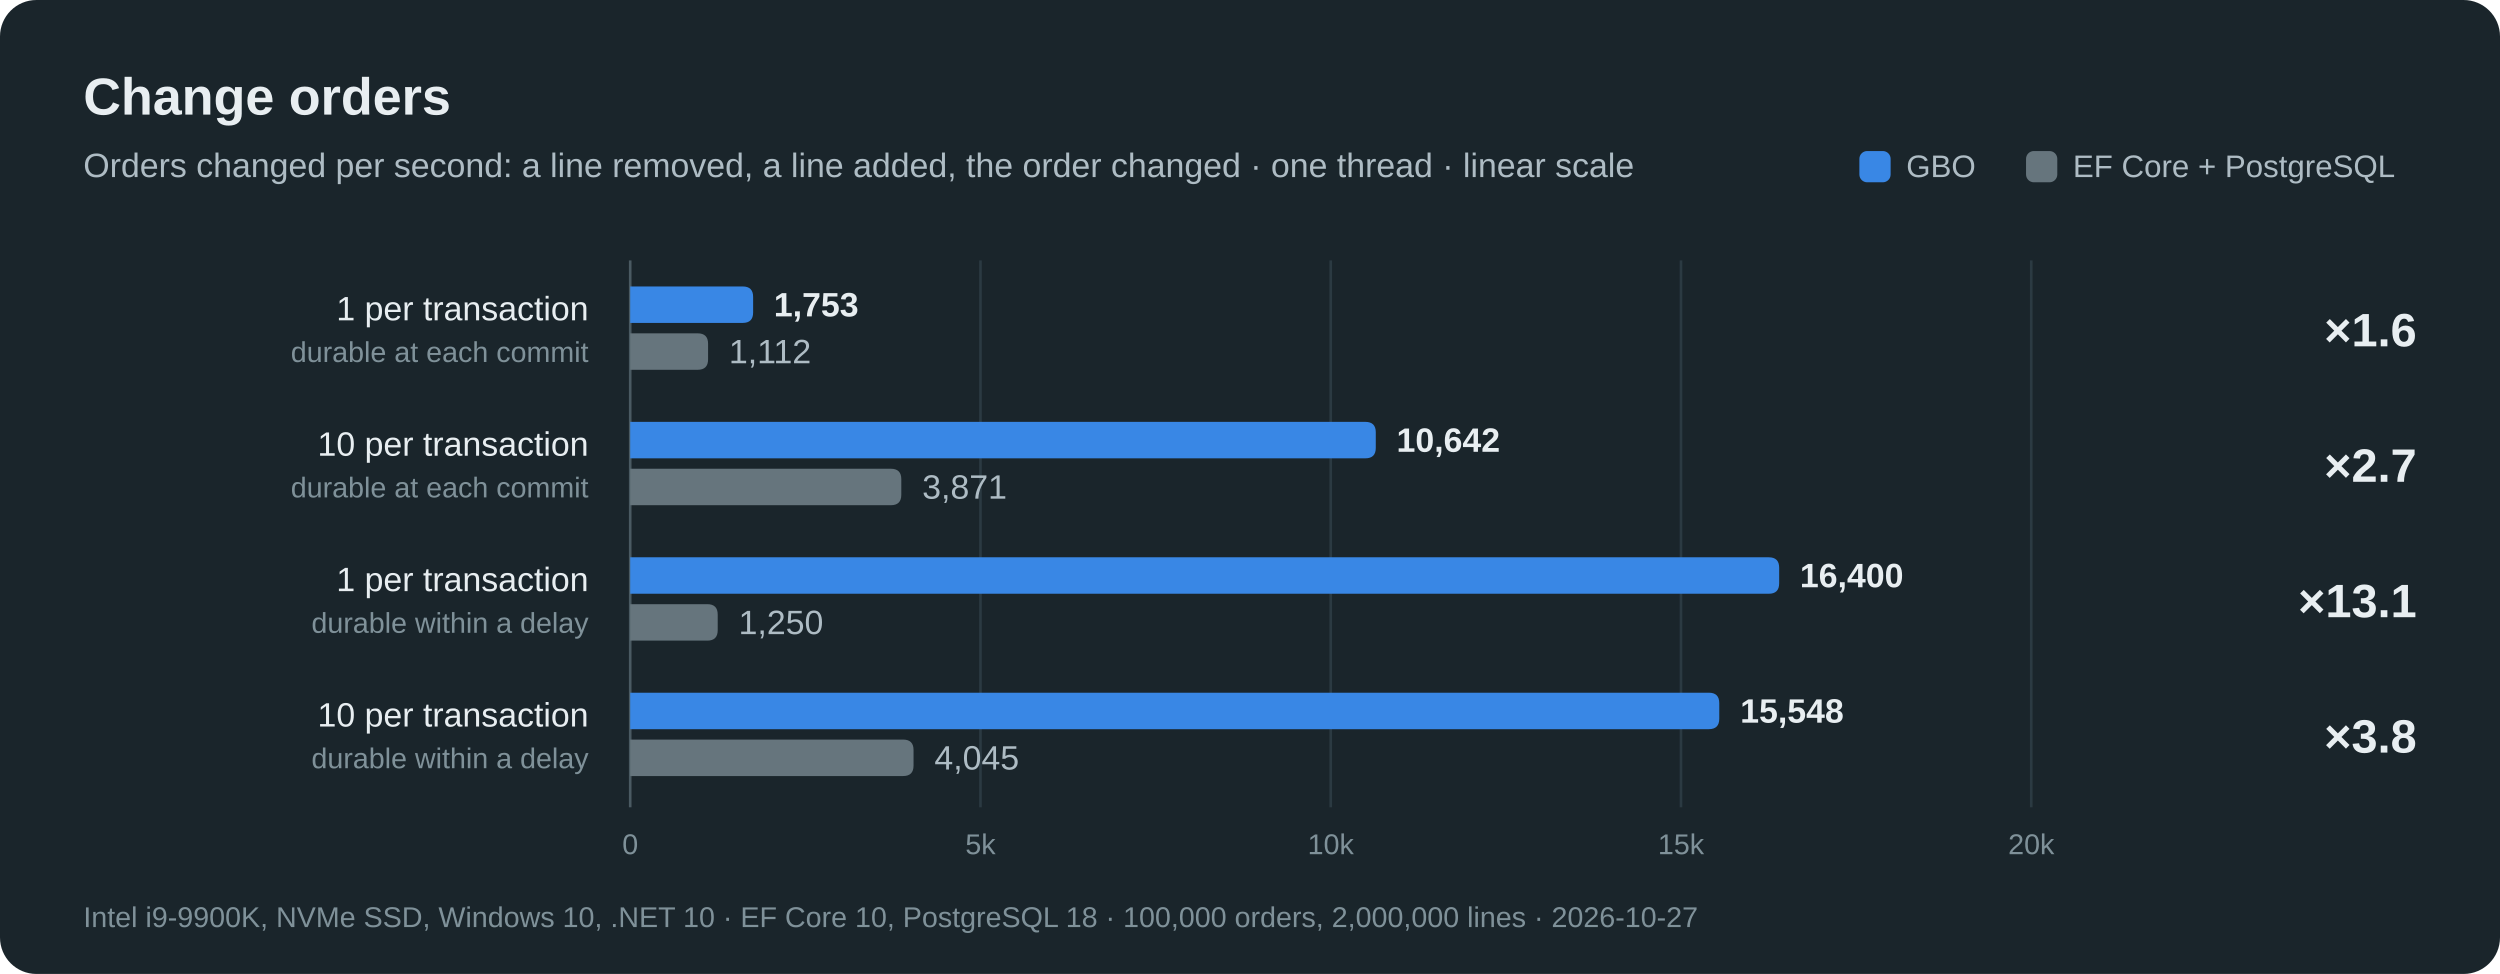
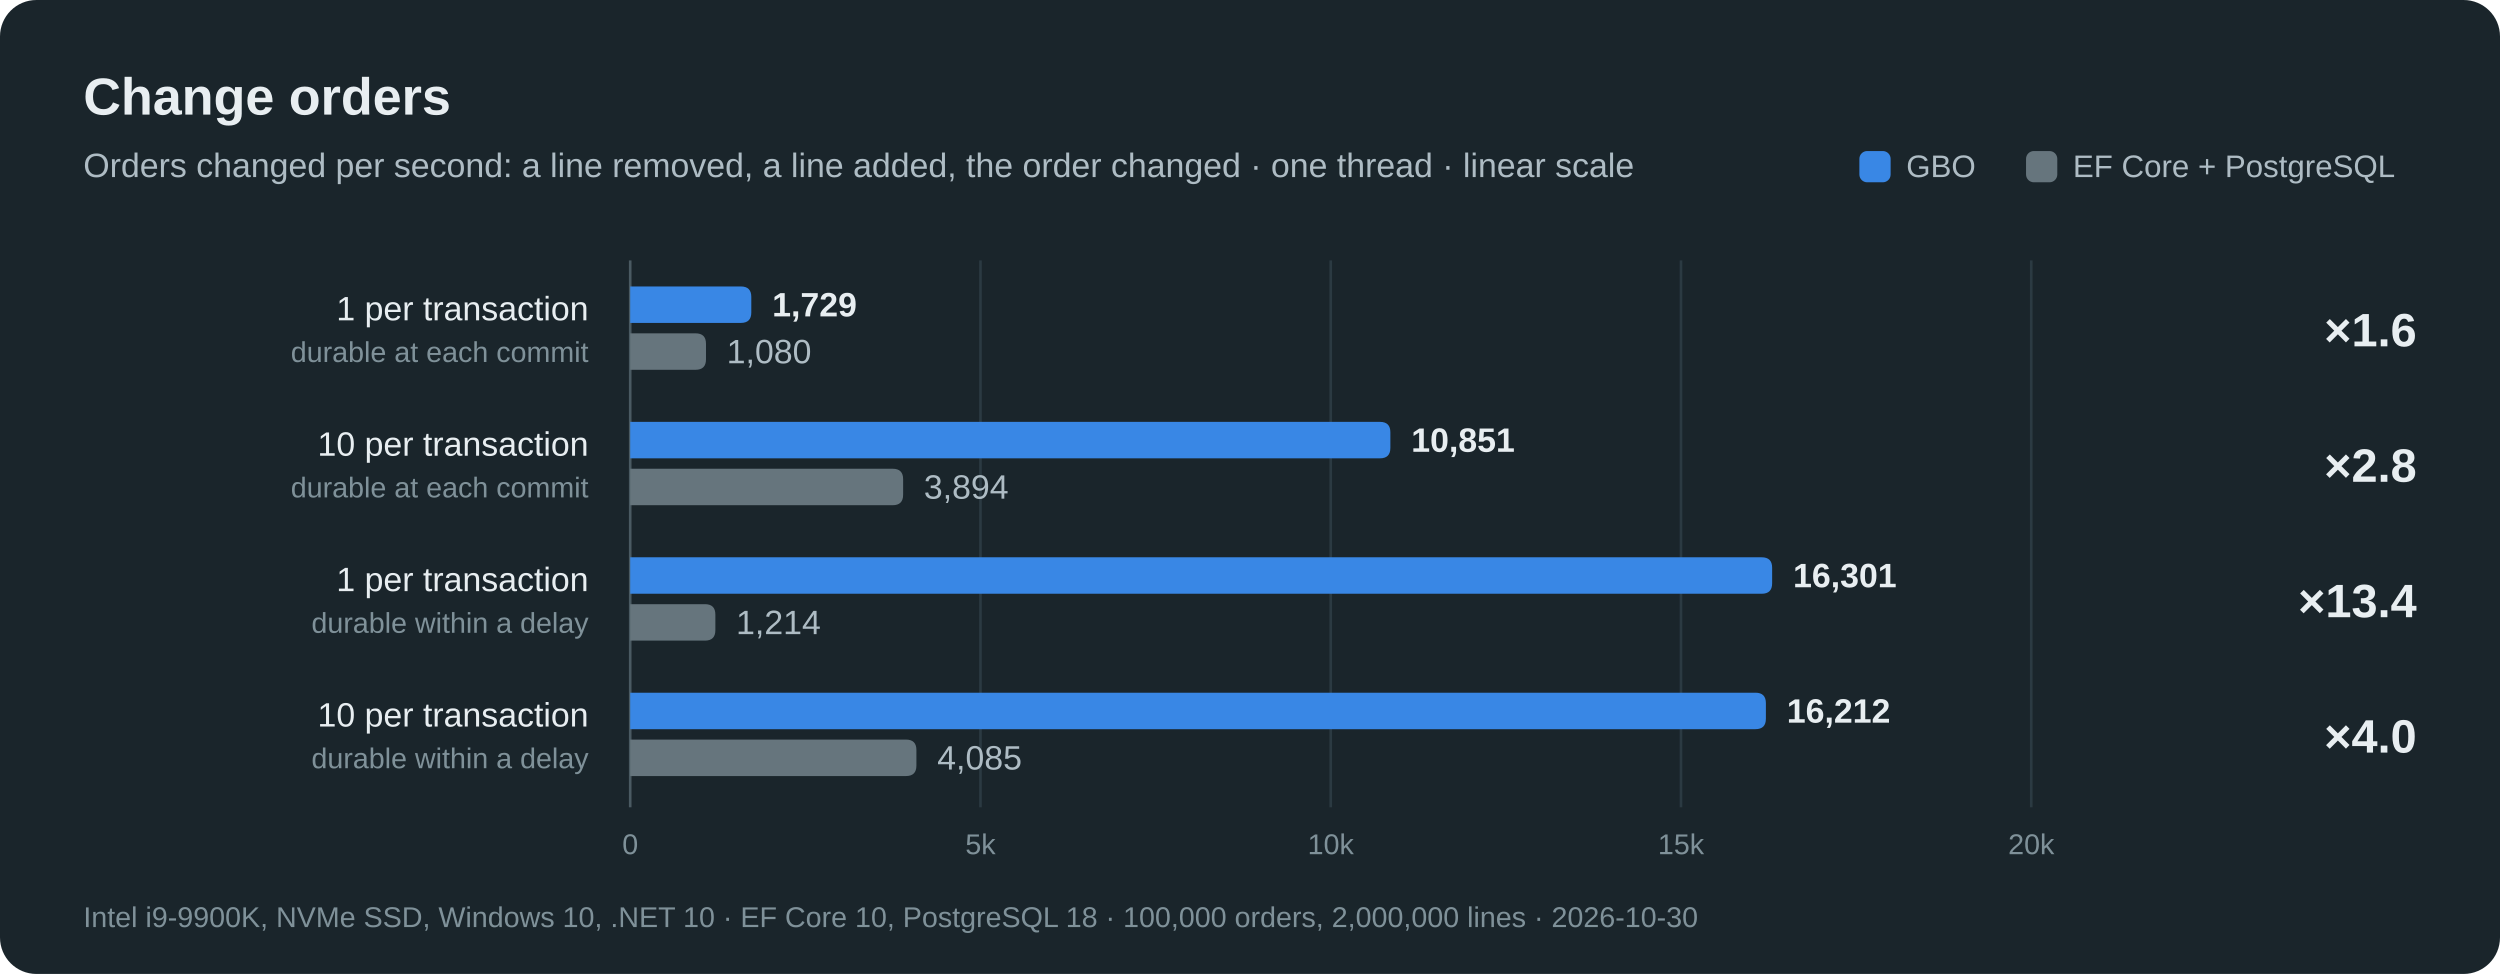
<svg xmlns="http://www.w3.org/2000/svg" width="960" height="374" viewBox="0 0 960 374" role="img" font-family="'Segoe UI', -apple-system, BlinkMacSystemFont, 'Helvetica Neue', Arial, sans-serif">
  <rect width="960" height="374" rx="14" fill="#1a252b" />
  <text x="32" y="44" font-size="20" font-weight="600" fill="#e8eef1" text-anchor="start">Change orders</text>
  <text x="32" y="68" font-size="13" font-weight="400" fill="#aebcc4" text-anchor="start">Orders changed per second: a line removed, a line added, the order changed · one thread · linear scale</text>
  <rect x="714" y="58" width="12" height="12" rx="3" fill="#3987e5" />
  <text x="732" y="68" font-size="12" font-weight="400" fill="#aebcc4" text-anchor="start">GBO</text>
  <rect x="778" y="58" width="12" height="12" rx="3" fill="#66757d" />
  <text x="796" y="68" font-size="12" font-weight="400" fill="#aebcc4" text-anchor="start">EF Core + PostgreSQL</text>
  <line x1="376.5" y1="100" x2="376.5" y2="310" stroke="#2b3a42" stroke-width="1" />
  <line x1="511" y1="100" x2="511" y2="310" stroke="#2b3a42" stroke-width="1" />
  <line x1="645.5" y1="100" x2="645.5" y2="310" stroke="#2b3a42" stroke-width="1" />
  <line x1="780" y1="100" x2="780" y2="310" stroke="#2b3a42" stroke-width="1" />
  <text x="242" y="328" font-size="11" font-weight="400" fill="#7f9199" text-anchor="middle">0</text>
  <text x="376.5" y="328" font-size="11" font-weight="400" fill="#7f9199" text-anchor="middle">5k</text>
  <text x="511" y="328" font-size="11" font-weight="400" fill="#7f9199" text-anchor="middle">10k</text>
  <text x="645.5" y="328" font-size="11" font-weight="400" fill="#7f9199" text-anchor="middle">15k</text>
  <text x="780" y="328" font-size="11" font-weight="400" fill="#7f9199" text-anchor="middle">20k</text>
  <line x1="242" y1="100" x2="242" y2="310" stroke="#4a5a62" stroke-width="1" />
  <text x="226" y="123" font-size="13" font-weight="400" fill="#e8eef1" text-anchor="end">1 per transaction</text>
  <text x="226" y="139" font-size="11" font-weight="400" fill="#7f9199" text-anchor="end">durable at each commit</text>
-   <path d="M242 110H285.2Q289.2 110 289.2 114V120Q289.2 124 285.2 124H242Z" fill="#3987e5" />
-   <text x="297.156" y="121.5" font-size="13" font-weight="600" fill="#e8eef1" text-anchor="start">1,753</text>
-   <path d="M242 128H267.9Q271.9 128 271.9 132V138Q271.9 142 267.9 142H242Z" fill="#66757d" />
-   <text x="279.913" y="139.5" font-size="13" font-weight="400" fill="#aebcc4" text-anchor="start">1,112</text>
+   <path d="M242 110H284.5Q288.5 110 288.5 114V120Q288.5 124 284.5 124H242Z" fill="#3987e5" />
+   <text x="296.514" y="121.5" font-size="13" font-weight="600" fill="#e8eef1" text-anchor="start">1,729</text>
+   <path d="M242 128H267.1Q271.1 128 271.1 132V138Q271.1 142 267.1 142H242Z" fill="#66757d" />
+   <text x="279.055" y="139.5" font-size="13" font-weight="400" fill="#aebcc4" text-anchor="start">1,080</text>
  <text x="928" y="133" font-size="18" font-weight="600" fill="#e8eef1" text-anchor="end">×1.6</text>
  <text x="226" y="175" font-size="13" font-weight="400" fill="#e8eef1" text-anchor="end">10 per transaction</text>
  <text x="226" y="191" font-size="11" font-weight="400" fill="#7f9199" text-anchor="end">durable at each commit</text>
-   <path d="M242 162H524.3Q528.3 162 528.3 166V172Q528.3 176 524.3 176H242Z" fill="#3987e5" />
-   <text x="536.27" y="173.5" font-size="13" font-weight="600" fill="#e8eef1" text-anchor="start">10,642</text>
-   <path d="M242 180H342.1Q346.1 180 346.1 184V190Q346.1 194 342.1 194H242Z" fill="#66757d" />
-   <text x="354.13" y="191.5" font-size="13" font-weight="400" fill="#aebcc4" text-anchor="start">3,871</text>
-   <text x="928" y="185" font-size="18" font-weight="600" fill="#e8eef1" text-anchor="end">×2.7</text>
+   <path d="M242 162H529.9Q533.9 162 533.9 166V172Q533.9 176 529.9 176H242Z" fill="#3987e5" />
+   <text x="541.918" y="173.5" font-size="13" font-weight="600" fill="#e8eef1" text-anchor="start">10,851</text>
+   <path d="M242 180H342.8Q346.8 180 346.8 184V190Q346.8 194 342.8 194H242Z" fill="#66757d" />
+   <text x="354.758" y="191.5" font-size="13" font-weight="400" fill="#aebcc4" text-anchor="start">3,894</text>
+   <text x="928" y="185" font-size="18" font-weight="600" fill="#e8eef1" text-anchor="end">×2.8</text>
  <text x="226" y="227" font-size="13" font-weight="400" fill="#e8eef1" text-anchor="end">1 per transaction</text>
  <text x="226" y="243" font-size="11" font-weight="400" fill="#7f9199" text-anchor="end">durable within a delay</text>
-   <path d="M242 214H679.2Q683.2 214 683.2 218V224Q683.2 228 679.2 228H242Z" fill="#3987e5" />
-   <text x="691.16" y="225.5" font-size="13" font-weight="600" fill="#e8eef1" text-anchor="start">16,400</text>
-   <path d="M242 232H271.6Q275.6 232 275.6 236V242Q275.6 246 271.6 246H242Z" fill="#66757d" />
-   <text x="283.625" y="243.5" font-size="13" font-weight="400" fill="#aebcc4" text-anchor="start">1,250</text>
-   <text x="928" y="237" font-size="18" font-weight="600" fill="#e8eef1" text-anchor="end">×13.1</text>
+   <path d="M242 214H676.5Q680.5 214 680.5 218V224Q680.5 228 676.5 228H242Z" fill="#3987e5" />
+   <text x="688.537" y="225.5" font-size="13" font-weight="600" fill="#e8eef1" text-anchor="start">16,301</text>
+   <path d="M242 232H270.7Q274.7 232 274.7 236V242Q274.7 246 270.7 246H242Z" fill="#66757d" />
+   <text x="282.66" y="243.5" font-size="13" font-weight="400" fill="#aebcc4" text-anchor="start">1,214</text>
+   <text x="928" y="237" font-size="18" font-weight="600" fill="#e8eef1" text-anchor="end">×13.4</text>
  <text x="226" y="279" font-size="13" font-weight="400" fill="#e8eef1" text-anchor="end">10 per transaction</text>
  <text x="226" y="295" font-size="11" font-weight="400" fill="#7f9199" text-anchor="end">durable within a delay</text>
-   <path d="M242 266H656.2Q660.2 266 660.2 270V276Q660.2 280 656.2 280H242Z" fill="#3987e5" />
-   <text x="668.241" y="277.5" font-size="13" font-weight="600" fill="#e8eef1" text-anchor="start">15,548</text>
-   <path d="M242 284H346.8Q350.8 284 350.8 288V294Q350.8 298 346.8 298H242Z" fill="#66757d" />
-   <text x="358.81" y="295.5" font-size="13" font-weight="400" fill="#aebcc4" text-anchor="start">4,045</text>
-   <text x="928" y="289" font-size="18" font-weight="600" fill="#e8eef1" text-anchor="end">×3.8</text>
-   <text x="32" y="356" font-size="11" font-weight="400" fill="#7f9199" text-anchor="start">Intel i9-9900K, NVMe SSD, Windows 10, .NET 10 · EF Core 10, PostgreSQL 18 · 100,000 orders, 2,000,000 lines · 2026-10-27</text>
+   <path d="M242 266H674.1Q678.1 266 678.1 270V276Q678.1 280 674.1 280H242Z" fill="#3987e5" />
+   <text x="686.142" y="277.5" font-size="13" font-weight="600" fill="#e8eef1" text-anchor="start">16,212</text>
+   <path d="M242 284H347.9Q351.9 284 351.9 288V294Q351.9 298 347.9 298H242Z" fill="#66757d" />
+   <text x="359.896" y="295.5" font-size="13" font-weight="400" fill="#aebcc4" text-anchor="start">4,085</text>
+   <text x="928" y="289" font-size="18" font-weight="600" fill="#e8eef1" text-anchor="end">×4.0</text>
+   <text x="32" y="356" font-size="11" font-weight="400" fill="#7f9199" text-anchor="start">Intel i9-9900K, NVMe SSD, Windows 10, .NET 10 · EF Core 10, PostgreSQL 18 · 100,000 orders, 2,000,000 lines · 2026-10-30</text>
</svg>
